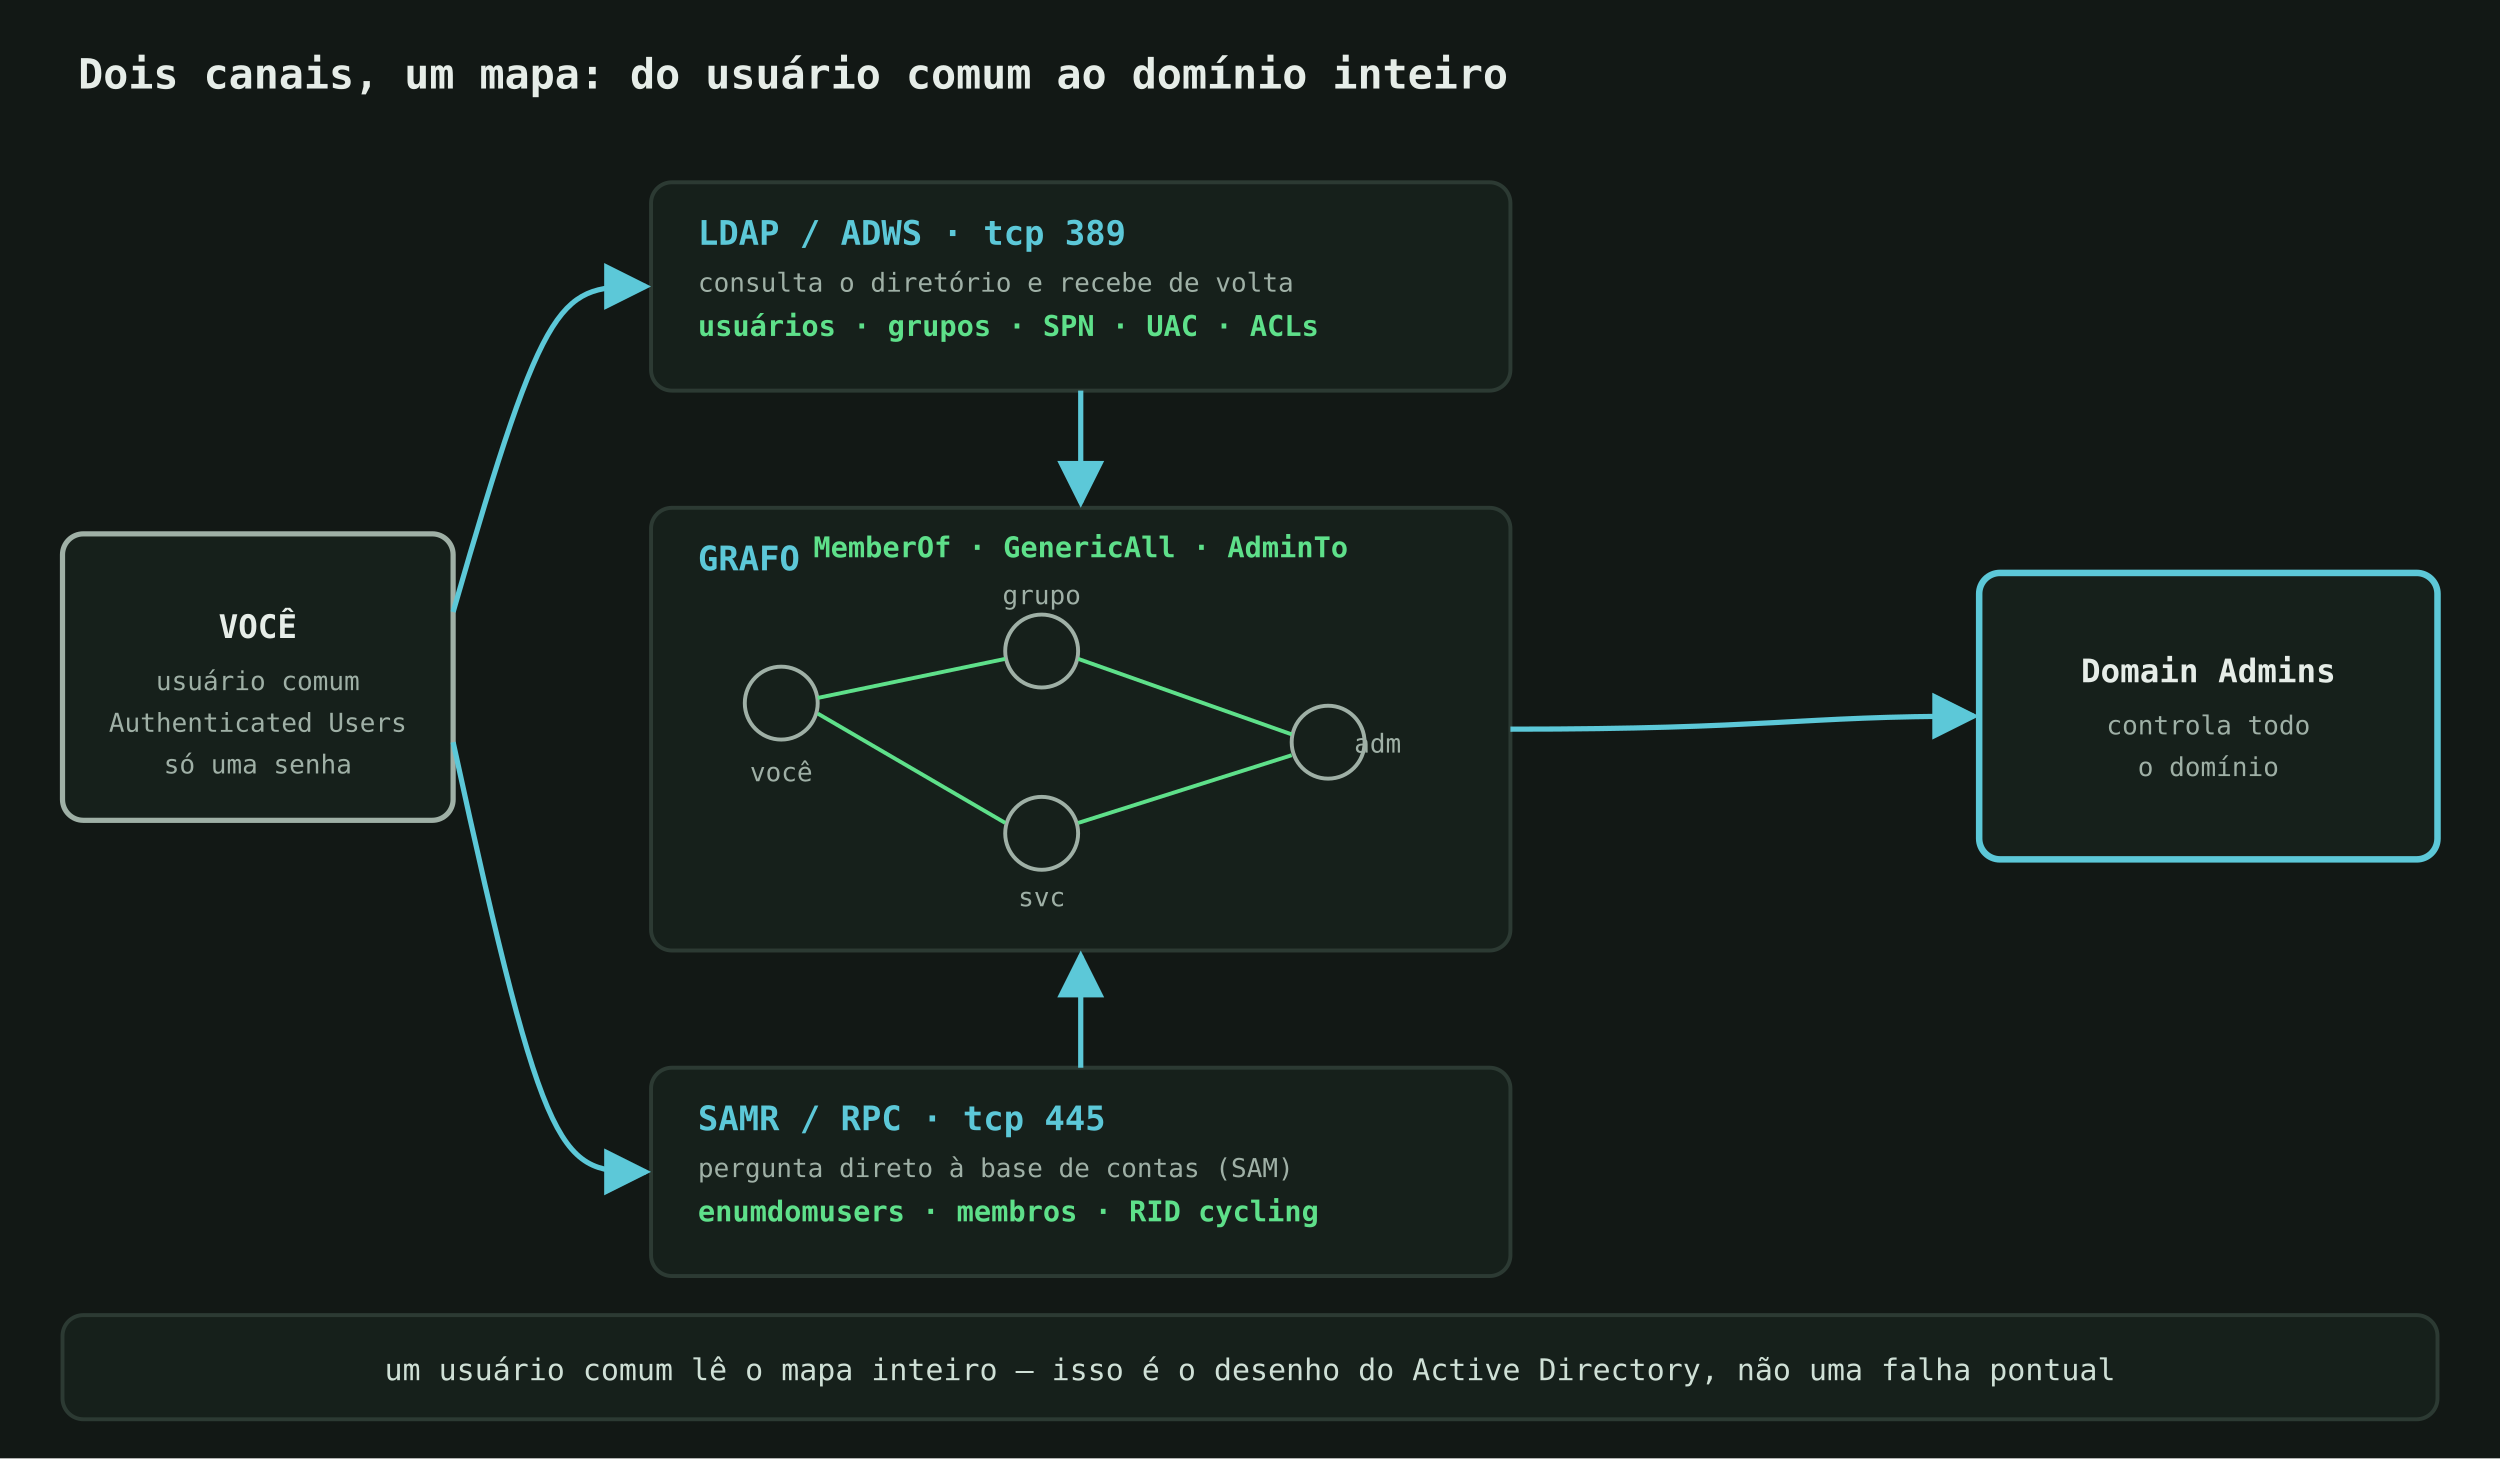
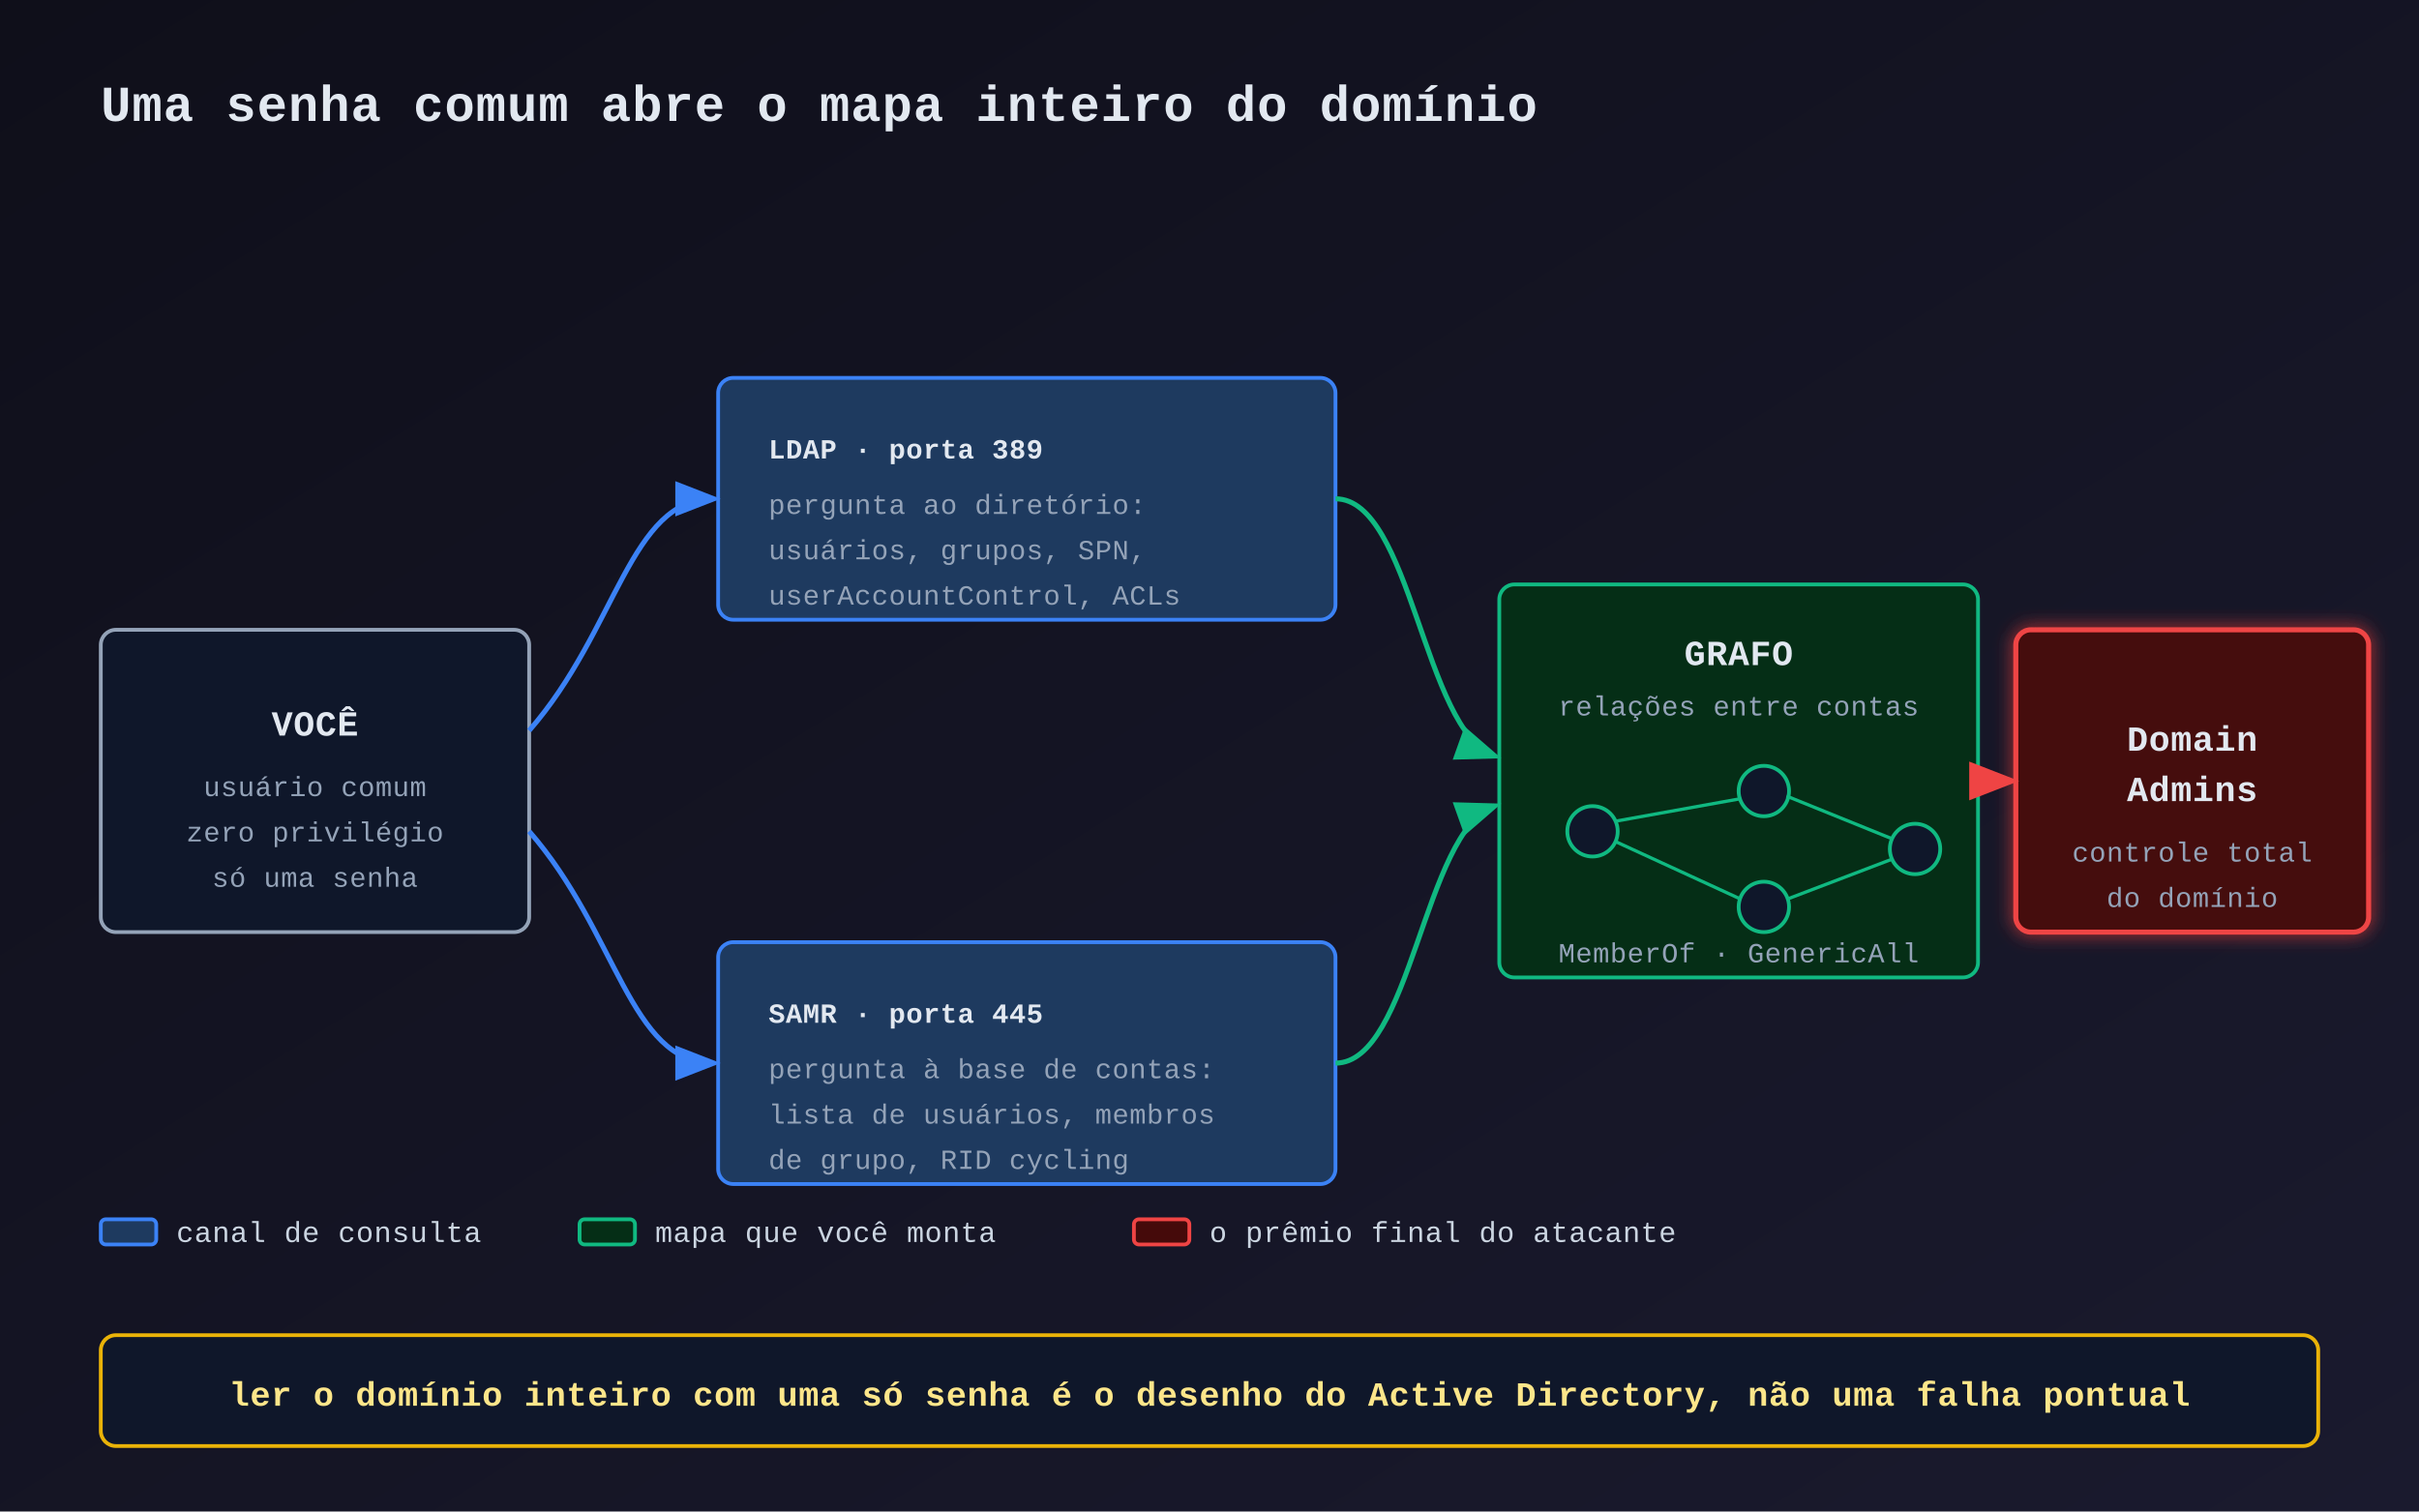
- <svg xmlns="http://www.w3.org/2000/svg" viewBox="0 0 960 560" role="img" aria-labelledby="t d">
+ <svg xmlns="http://www.w3.org/2000/svg" viewBox="0 0 960 600" width="960" height="600" role="img" aria-labelledby="t d">
  <style>
-     text { font-family: ui-monospace, "DejaVu Sans Mono", Menlo, Consolas, monospace; fill: #e6ede8; }
-     .t { font-size: 16px; font-weight: 700; }
-     .vec { font-size: 13px; font-weight: 700; fill: #5cc8d8; }
-     .ctl { font-size: 10px; fill: #9fb0a6; }
-     .act { font-size: 11px; font-weight: 700; fill: #5ee08a; }
-     .box { fill: #16201b; stroke: #2c3a33; stroke-width: 1.5; }
-     .you { fill: #16201b; stroke: #9fb0a6; stroke-width: 2; }
-     .sys { fill: #16201b; stroke: #5cc8d8; stroke-width: 2.5; }
-     .lbl { font-size: 12.5px; font-weight: 700; }
-     .flow { stroke: #5cc8d8; stroke-width: 2; fill: none; marker-end: url(#ac); }
-     .edge { stroke: #5ee08a; stroke-width: 1.5; fill: none; }
-     .node { fill: #16201b; stroke: #9fb0a6; stroke-width: 1.5; }
-     .rule { font-size: 11.5px; fill: #cfe0d6; }
+     text { font-family: 'SF Mono','Fira Code','Cascadia Code','Courier New',monospace; fill: #e2e8f0; letter-spacing: 0.02em; }
+     .title { font-size: 20px; font-weight: 700; }
+     .nodeT { font-size: 14px; font-weight: 700; }
+     .sub { font-size: 11px; fill: #94a3b8; }
+     .port { font-size: 11px; font-weight: 700; }
+     .lg { font-size: 11.5px; fill: #cbd5e1; }
+     .banner { font-size: 13.5px; font-weight: 700; fill: #fde68a; }
  </style>
  <defs>
-     <marker id="ac" markerWidth="10" markerHeight="10" refX="8" refY="4.5" orient="auto">
-       <path d="M0,0 L9,4.5 L0,9 z" fill="#5cc8d8" />
+     <linearGradient id="bg-grad" x1="0%" y1="0%" x2="100%" y2="100%">
+       <stop offset="0%" stop-color="#0f0f1a" />
+       <stop offset="100%" stop-color="#1a1a2e" />
+     </linearGradient>
+     <marker id="a-blue" markerWidth="9" markerHeight="7" refX="7.5" refY="3.5" orient="auto">
+       <polygon points="0 0, 9 3.5, 0 7" fill="#3b82f6" />
    </marker>
+     <marker id="a-green" markerWidth="9" markerHeight="7" refX="7.5" refY="3.5" orient="auto">
+       <polygon points="0 0, 9 3.5, 0 7" fill="#10b981" />
+     </marker>
+     <marker id="a-red" markerWidth="9" markerHeight="7" refX="7.5" refY="3.5" orient="auto">
+       <polygon points="0 0, 9 3.5, 0 7" fill="#ef4444" />
+     </marker>
+     <filter id="glow-red" x="-40%" y="-40%" width="180%" height="180%">
+       <feGaussianBlur stdDeviation="3.5" result="b" />
+       <feMerge>
+         <feMergeNode in="b" />
+         <feMergeNode in="SourceGraphic" />
+       </feMerge>
+     </filter>
  </defs>
-   <rect width="960" height="560" fill="#121815" />
-   <text class="t" x="30" y="34">Dois canais, um mapa: do usuário comum ao domínio inteiro</text>
-   <rect class="you" x="24" y="205" width="150" height="110" rx="8" />
-   <text class="lbl" x="99" y="245" text-anchor="middle">VOCÊ</text>
-   <text class="ctl" x="99" y="265" text-anchor="middle">usuário comum</text>
-   <text class="ctl" x="99" y="281" text-anchor="middle">Authenticated Users</text>
-   <text class="ctl" x="99" y="297" text-anchor="middle">só uma senha</text>
-   <rect class="box" x="250" y="70" width="330" height="80" rx="8" />
-   <text class="vec" x="268" y="94">LDAP / ADWS · tcp 389</text>
-   <text class="ctl" x="268" y="112">consulta o diretório e recebe de volta</text>
-   <text class="act" x="268" y="129">usuários · grupos · SPN · UAC · ACLs</text>
-   <path class="flow" d="M174,235 C210,110 215,110 248,110" />
-   <rect class="box" x="250" y="410" width="330" height="80" rx="8" />
-   <text class="vec" x="268" y="434">SAMR / RPC · tcp 445</text>
-   <text class="ctl" x="268" y="452">pergunta direto à base de contas (SAM)</text>
-   <text class="act" x="268" y="469">enumdomusers · membros · RID cycling</text>
-   <path class="flow" d="M174,285 C210,450 215,450 248,450" />
-   <rect class="box" x="250" y="195" width="330" height="170" rx="8" />
-   <text class="vec" x="268" y="219">GRAFO</text>
-   <circle class="node" cx="300" cy="270" r="14" />
-   <text class="ctl" x="300" y="300" text-anchor="middle">você</text>
-   <circle class="node" cx="400" cy="250" r="14" />
-   <text class="ctl" x="400" y="232" text-anchor="middle">grupo</text>
-   <circle class="node" cx="400" cy="320" r="14" />
-   <text class="ctl" x="400" y="348" text-anchor="middle">svc</text>
-   <circle class="node" cx="510" cy="285" r="14" />
-   <text class="ctl" x="520" y="289" text-anchor="start">adm</text>
-   <path class="edge" d="M314,268 L386,253" />
-   <path class="edge" d="M314,274 L386,316" />
-   <path class="edge" d="M414,253 L496,282" />
-   <path class="edge" d="M414,316 L496,290" />
-   <text class="act" x="415" y="214" text-anchor="middle" font-size="9.5">MemberOf · GenericAll · AdminTo</text>
-   <path class="flow" d="M415,150 C415,168 415,172 415,193" />
-   <path class="flow" d="M415,410 C415,392 415,388 415,367" />
-   <rect class="sys" x="760" y="220" width="176" height="110" rx="8" />
-   <text class="lbl" x="848" y="262" text-anchor="middle" fill="#5cc8d8">Domain Admins</text>
-   <text class="ctl" x="848" y="282" text-anchor="middle">controla todo</text>
-   <text class="ctl" x="848" y="298" text-anchor="middle">o domínio</text>
-   <path class="flow" d="M580,280 C680,280 690,275 758,275" />
-   <rect class="box" x="24" y="505" width="912" height="40" rx="8" />
-   <text class="rule" x="480" y="530" text-anchor="middle">um usuário comum lê o mapa inteiro — isso é o desenho do Active Directory, não uma falha pontual</text>
+   <rect width="960" height="600" fill="url(#bg-grad)" />
+   <text class="title" x="40" y="48">Uma senha comum abre o mapa inteiro do domínio</text>
+   <rect x="40" y="250" width="170" height="120" rx="6" fill="#0f172a" stroke="#94a3b8" stroke-width="1.5" />
+   <text class="nodeT" x="125" y="292" text-anchor="middle">VOCÊ</text>
+   <text class="sub" x="125" y="316" text-anchor="middle">usuário comum</text>
+   <text class="sub" x="125" y="334" text-anchor="middle">zero privilégio</text>
+   <text class="sub" x="125" y="352" text-anchor="middle">só uma senha</text>
+   <rect x="285" y="150" width="245" height="96" rx="6" fill="#1e3a5f" stroke="#3b82f6" stroke-width="1.5" />
+   <text class="port" x="305" y="182" fill="#60a5fa">LDAP · porta 389</text>
+   <text class="sub" x="305" y="204">pergunta ao diretório:</text>
+   <text class="sub" x="305" y="222">usuários, grupos, SPN,</text>
+   <text class="sub" x="305" y="240">userAccountControl, ACLs</text>
+   <rect x="285" y="374" width="245" height="96" rx="6" fill="#1e3a5f" stroke="#3b82f6" stroke-width="1.5" />
+   <text class="port" x="305" y="406" fill="#60a5fa">SAMR · porta 445</text>
+   <text class="sub" x="305" y="428">pergunta à base de contas:</text>
+   <text class="sub" x="305" y="446">lista de usuários, membros</text>
+   <text class="sub" x="305" y="464">de grupo, RID cycling</text>
+   <rect x="595" y="232" width="190" height="156" rx="6" fill="#052e16" stroke="#10b981" stroke-width="1.5" />
+   <text class="nodeT" x="690" y="264" text-anchor="middle" fill="#34d399">GRAFO</text>
+   <text class="sub" x="690" y="284" text-anchor="middle">relações entre contas</text>
+   <circle cx="632" cy="330" r="10" fill="#0f172a" stroke="#10b981" stroke-width="1.5" />
+   <circle cx="700" cy="314" r="10" fill="#0f172a" stroke="#10b981" stroke-width="1.5" />
+   <circle cx="700" cy="360" r="10" fill="#0f172a" stroke="#10b981" stroke-width="1.5" />
+   <circle cx="760" cy="337" r="10" fill="#0f172a" stroke="#10b981" stroke-width="1.5" />
+   <path d="M641,326 L691,317" stroke="#10b981" stroke-width="1.3" fill="none" />
+   <path d="M641,334 L691,357" stroke="#10b981" stroke-width="1.3" fill="none" />
+   <path d="M709,316 L751,333" stroke="#10b981" stroke-width="1.3" fill="none" />
+   <path d="M709,357 L751,341" stroke="#10b981" stroke-width="1.3" fill="none" />
+   <text class="sub" x="690" y="382" text-anchor="middle" font-size="10">MemberOf · GenericAll</text>
+   <rect x="800" y="250" width="140" height="120" rx="6" fill="#450a0a" stroke="#ef4444" stroke-width="2" filter="url(#glow-red)" />
+   <text class="nodeT" x="870" y="298" text-anchor="middle" fill="#fca5a5">Domain</text>
+   <text class="nodeT" x="870" y="318" text-anchor="middle" fill="#fca5a5">Admins</text>
+   <text class="sub" x="870" y="342" text-anchor="middle">controle total</text>
+   <text class="sub" x="870" y="360" text-anchor="middle">do domínio</text>
+   <path d="M210,290 C245,250 250,198 283,198" stroke="#3b82f6" stroke-width="2" fill="none" marker-end="url(#a-blue)" />
+   <path d="M210,330 C245,370 250,422 283,422" stroke="#3b82f6" stroke-width="2" fill="none" marker-end="url(#a-blue)" />
+   <path d="M530,198 C560,198 565,290 593,300" stroke="#10b981" stroke-width="2" fill="none" marker-end="url(#a-green)" />
+   <path d="M530,422 C560,422 565,330 593,320" stroke="#10b981" stroke-width="2" fill="none" marker-end="url(#a-green)" />
+   <path d="M785,310 L798,310" stroke="#ef4444" stroke-width="2.2" fill="none" marker-end="url(#a-red)" />
+   <g transform="translate(40,500)">
+     <rect x="0" y="-16" width="22" height="10" rx="2" fill="#1e3a5f" stroke="#3b82f6" stroke-width="1.5" />
+     <text class="lg" x="30" y="-7">canal de consulta</text>
+     <rect x="190" y="-16" width="22" height="10" rx="2" fill="#052e16" stroke="#10b981" stroke-width="1.5" />
+     <text class="lg" x="220" y="-7">mapa que você monta</text>
+     <rect x="410" y="-16" width="22" height="10" rx="2" fill="#450a0a" stroke="#ef4444" stroke-width="1.5" />
+     <text class="lg" x="440" y="-7">o prêmio final do atacante</text>
+   </g>
+   <rect x="40" y="530" width="880" height="44" rx="6" fill="#0f172a" stroke="#eab308" stroke-width="1.5" />
+   <text class="banner" x="480" y="558" text-anchor="middle">ler o domínio inteiro com uma só senha é o desenho do Active Directory, não uma falha pontual</text>
</svg>
